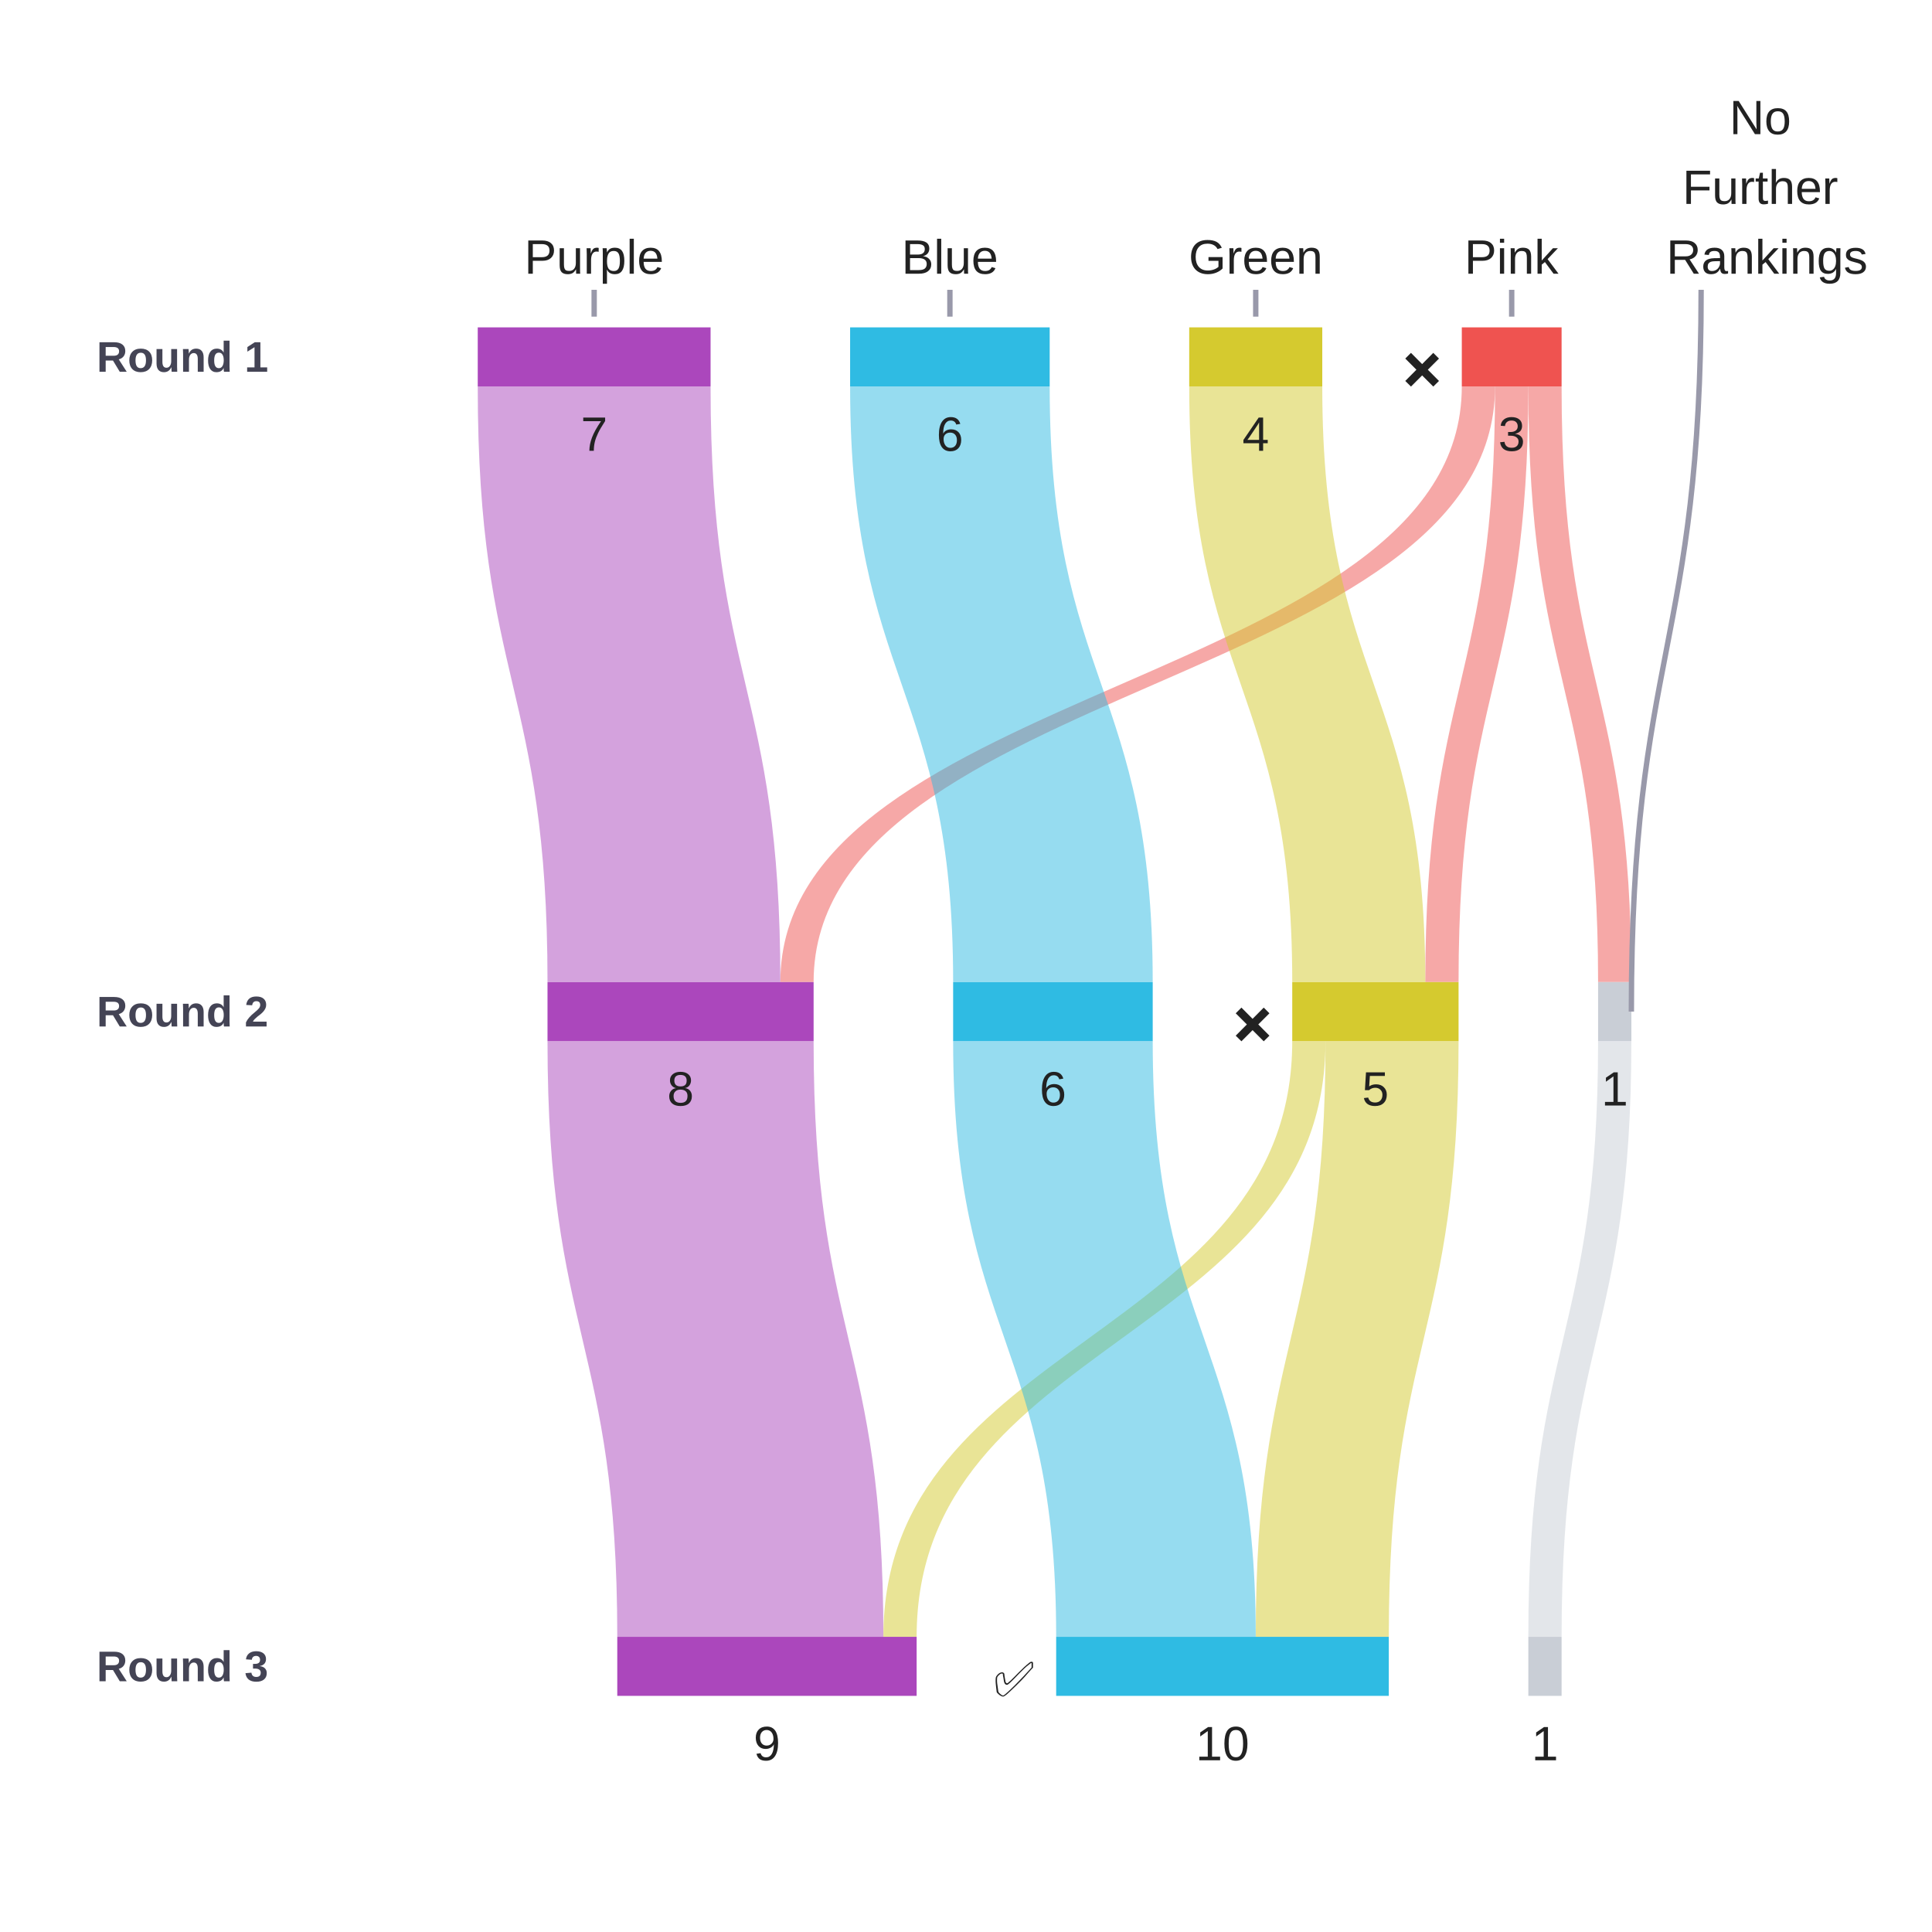
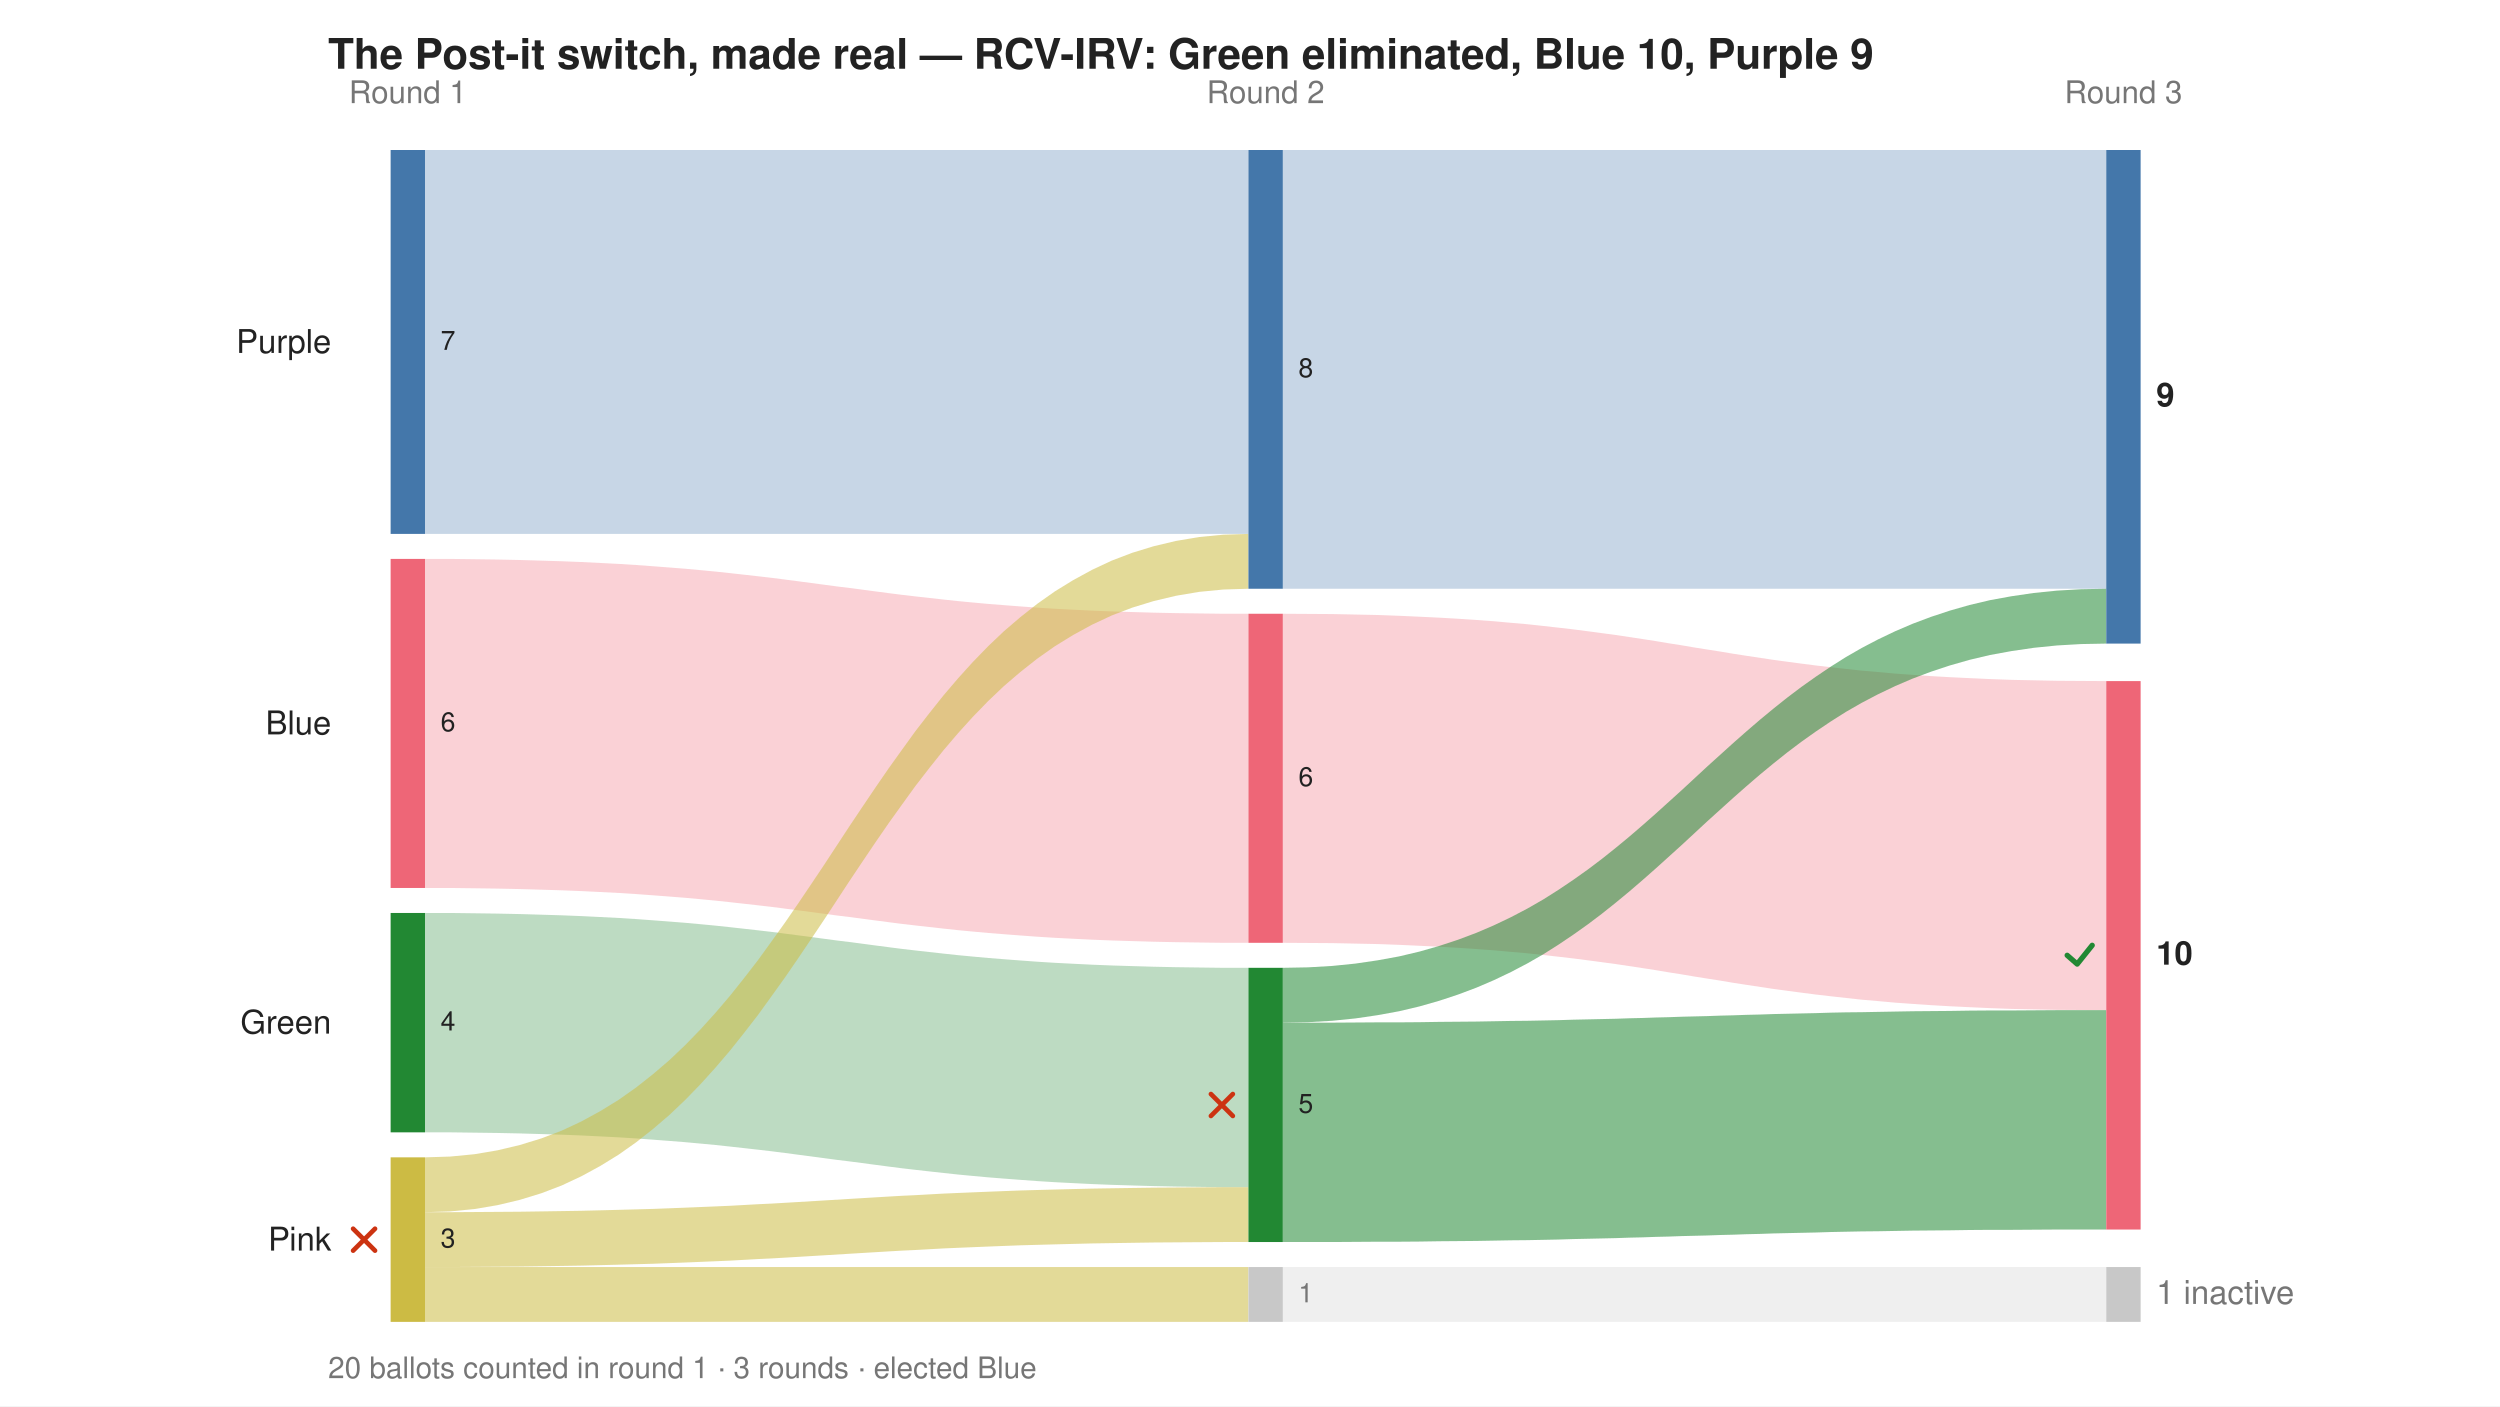
- <svg xmlns="http://www.w3.org/2000/svg" role="img" aria-label="Vote transfer Sankey diagram" width="360" height="360">
-   <style>
-   text { font-family: -apple-system, "Helvetica Neue", Arial, sans-serif; fill: #222; }
-   .value-label { font-size: 9px; }
-   .name-label  { font-size: 9px; }
-   .round-label { font-size: 8px; font-weight: 600; fill: #445; }
-   .marker      { font-size: 9px; }
-   .name-tick   { stroke: #99a; fill: none; stroke-width: 1; }
- </style>
-   <rect x="0" y="0" width="100%" height="100%" fill="#ffffff" />
-   <path class="ribbon" role="presentation" d="M278.584,72 C278.584,127.5 265.584,127.5 265.584,183 L271.782,183 C271.782,127.5 284.782,127.5 284.782,72 Z" fill="#ef5350" fill-opacity="0.5" />
-   <path class="ribbon" role="presentation" d="M272.386,72 C272.386,127.5 145.406,127.5 145.406,183 L151.604,183 C151.604,127.5 278.584,127.5 278.584,72 Z" fill="#ef5350" fill-opacity="0.5" />
-   <path class="ribbon" role="presentation" d="M284.782,72 C284.782,127.5 297.782,127.5 297.782,183 L303.98,183 C303.98,127.5 290.98,127.5 290.98,72 Z" fill="#ef5350" fill-opacity="0.5" />
-   <path class="ribbon" role="presentation" d="M89.02,72 C89.02,127.5 102.02,127.5 102.02,183 L145.406,183 C145.406,127.5 132.406,127.5 132.406,72 Z" fill="#ab47bc" fill-opacity="0.5" />
-   <path class="ribbon" role="presentation" d="M158.406,72 C158.406,127.5 177.604,127.5 177.604,183 L214.792,183 C214.792,127.5 195.594,127.5 195.594,72 Z" fill="#2fbbe3" fill-opacity="0.5" />
-   <path class="ribbon" role="presentation" d="M221.594,72 C221.594,127.5 240.792,127.5 240.792,183 L265.584,183 C265.584,127.5 246.386,127.5 246.386,72 Z" fill="#d5ca2f" fill-opacity="0.5" />
-   <path class="ribbon" role="presentation" d="M246.99,194 C246.99,249.5 233.99,249.5 233.99,305 L258.782,305 C258.782,249.5 271.782,249.5 271.782,194 Z" fill="#d5ca2f" fill-opacity="0.5" />
-   <path class="ribbon" role="presentation" d="M240.792,194 C240.792,249.5 164.604,249.5 164.604,305 L170.802,305 C170.802,249.5 246.99,249.5 246.99,194 Z" fill="#d5ca2f" fill-opacity="0.5" />
-   <path class="ribbon" role="presentation" d="M102.02,194 C102.02,249.5 115.02,249.5 115.02,305 L164.604,305 C164.604,249.5 151.604,249.5 151.604,194 Z" fill="#ab47bc" fill-opacity="0.5" />
-   <path class="ribbon" role="presentation" d="M177.604,194 C177.604,249.5 196.802,249.5 196.802,305 L233.99,305 C233.99,249.5 214.792,249.5 214.792,194 Z" fill="#2fbbe3" fill-opacity="0.5" />
-   <path class="ribbon" role="presentation" d="M297.782,194 C297.782,249.5 284.782,249.5 284.782,305 L290.98,305 C290.98,249.5 303.98,249.5 303.98,194 Z" fill="#c9ced6" fill-opacity="0.5" />
-   <rect class="node" role="presentation" x="89.02" y="61" width="43.386" height="11" fill="#ab47bc" />
-   <rect class="node" role="presentation" x="158.406" y="61" width="37.188" height="11" fill="#2fbbe3" />
-   <rect class="node" role="presentation" x="221.594" y="61" width="24.792" height="11" fill="#d5ca2f" />
-   <rect class="node" role="presentation" x="272.386" y="61" width="18.594" height="11" fill="#ef5350" />
-   <rect class="node" role="presentation" x="102.02" y="183" width="49.584" height="11" fill="#ab47bc" />
-   <rect class="node" role="presentation" x="177.604" y="183" width="37.188" height="11" fill="#2fbbe3" />
-   <rect class="node" role="presentation" x="240.792" y="183" width="30.99" height="11" fill="#d5ca2f" />
-   <rect class="node" role="presentation" x="297.782" y="183" width="6.198" height="11" fill="#c9ced6" />
-   <rect class="node" role="presentation" x="115.02" y="305" width="55.782" height="11" fill="#ab47bc" />
-   <rect class="node" role="presentation" x="196.802" y="305" width="61.98" height="11" fill="#2fbbe3" />
-   <rect class="node" role="presentation" x="284.782" y="305" width="6.198" height="11" fill="#c9ced6" />
-   <text class="value-label" text-anchor="middle" x="110.713" y="84">7</text>
-   <text class="value-label" text-anchor="middle" x="177" y="84">6</text>
-   <text class="value-label" text-anchor="middle" x="233.99" y="84">4</text>
-   <text class="value-label" text-anchor="middle" x="281.683" y="84">3</text>
-   <text class="marker" text-anchor="end" x="268.386" y="72">❌</text>
-   <text class="value-label" text-anchor="middle" x="126.812" y="206">8</text>
-   <text class="value-label" text-anchor="middle" x="196.198" y="206">6</text>
-   <text class="value-label" text-anchor="middle" x="256.287" y="206">5</text>
-   <text class="marker" text-anchor="end" x="236.792" y="194">❌</text>
-   <text class="value-label" text-anchor="middle" x="300.881" y="206">1</text>
-   <text class="value-label" text-anchor="middle" x="142.911" y="328">9</text>
-   <text class="value-label" text-anchor="middle" x="227.792" y="328">10</text>
-   <text class="marker" text-anchor="end" x="192.802" y="316">✅</text>
-   <text class="value-label" text-anchor="middle" x="287.881" y="328">1</text>
-   <text class="round-label" text-anchor="end" dominant-baseline="central" x="50" y="66.5">Round 1</text>
-   <text class="round-label" text-anchor="end" dominant-baseline="central" x="50" y="188.5">Round 2</text>
-   <text class="round-label" text-anchor="end" dominant-baseline="central" x="50" y="310.5">Round 3</text>
-   <path class="name-tick" d="M 110.713,54 L 110.713,59" />
-   <path class="name-tick" d="M 177,54 L 177,59" />
-   <path class="name-tick" d="M 233.99,54 L 233.99,59" />
-   <path class="name-tick" d="M 281.683,54 L 281.683,59" />
-   <path class="name-tick" d="M 316.98,54 C 316.98,121.25 303.98,121.25 303.98,188.5" />
-   <text class="name-label" text-anchor="middle">
-     <tspan x="110.713" y="51">Purple</tspan>
-   </text>
-   <text class="name-label" text-anchor="middle">
-     <tspan x="177" y="51">Blue</tspan>
-   </text>
-   <text class="name-label" text-anchor="middle">
-     <tspan x="233.99" y="51">Green</tspan>
-   </text>
-   <text class="name-label" text-anchor="middle">
-     <tspan x="281.632" y="51">Pink</tspan>
-   </text>
-   <text class="name-label" text-anchor="middle">
-     <tspan x="329.261" y="25">No</tspan>
-     <tspan x="329.261" y="38">Further</tspan>
-     <tspan x="329.261" y="51">Rankings</tspan>
-   </text>
+ <svg xmlns="http://www.w3.org/2000/svg" viewBox="0 0 1600 900" width="1600" height="900" font-family="Helvetica,Arial,sans-serif">
+   <rect x="0.0" y="0.0" width="1600.0" height="900.0" fill="#FFFFFF" />
+   <text x="210.0" y="44.0" font-size="27" text-anchor="start" fill="#222222" font-weight="bold">The Post-it switch, made real — RCV-IRV: Green eliminated, Blue 10, Purple 9</text>
+   <text x="261.0" y="66.0" font-size="20" text-anchor="middle" fill="#767676" font-weight="normal">Round 1</text>
+   <text x="810.0" y="66.0" font-size="20" text-anchor="middle" fill="#767676" font-weight="normal">Round 2</text>
+   <text x="1359.0" y="66.0" font-size="20" text-anchor="middle" fill="#767676" font-weight="normal">Round 3</text>
+   <polygon points="272.0,96.0 288.1,96.0 303.6,96.0 318.4,96.0 332.7,96.0 346.4,96.0 359.5,96.0 372.1,96.0 384.2,96.0 395.9,96.0 407.1,96.0 418.0,96.0 428.5,96.0 438.6,96.0 448.4,96.0 457.9,96.0 467.2,96.0 476.2,96.0 485.1,96.0 493.7,96.0 502.3,96.0 510.7,96.0 519.0,96.0 527.3,96.0 535.5,96.0 543.7,96.0 552.0,96.0 560.3,96.0 568.7,96.0 577.3,96.0 585.9,96.0 594.8,96.0 603.8,96.0 613.1,96.0 622.6,96.0 632.4,96.0 642.5,96.0 653.0,96.0 663.9,96.0 675.1,96.0 686.8,96.0 698.9,96.0 711.5,96.0 724.6,96.0 738.3,96.0 752.6,96.0 767.4,96.0 782.9,96.0 799.0,96.0 799.0,341.7 782.9,341.7 767.4,341.7 752.6,341.7 738.3,341.7 724.6,341.7 711.5,341.7 698.9,341.7 686.8,341.7 675.1,341.7 663.9,341.7 653.0,341.7 642.5,341.7 632.4,341.7 622.6,341.7 613.1,341.7 603.8,341.7 594.8,341.7 585.9,341.7 577.3,341.7 568.7,341.7 560.3,341.7 552.0,341.7 543.7,341.7 535.5,341.7 527.3,341.7 519.0,341.7 510.7,341.7 502.3,341.7 493.7,341.7 485.1,341.7 476.2,341.7 467.2,341.7 457.9,341.7 448.4,341.7 438.6,341.7 428.5,341.7 418.0,341.7 407.1,341.7 395.9,341.7 384.2,341.7 372.1,341.7 359.5,341.7 346.4,341.7 332.7,341.7 318.4,341.7 303.6,341.7 288.1,341.7 272.0,341.7" fill="#4477AA" fill-opacity="0.3" />
+   <polygon points="272.0,357.7 288.1,357.7 303.6,357.9 318.4,358.1 332.7,358.4 346.4,358.8 359.5,359.2 372.1,359.7 384.2,360.3 395.9,360.9 407.1,361.6 418.0,362.4 428.5,363.2 438.6,364.0 448.4,364.9 457.9,365.8 467.2,366.8 476.2,367.8 485.1,368.8 493.7,369.8 502.3,370.9 510.7,372.0 519.0,373.1 527.3,374.2 535.5,375.3 543.7,376.3 552.0,377.4 560.3,378.5 568.7,379.6 577.3,380.7 585.9,381.7 594.8,382.7 603.8,383.7 613.1,384.7 622.6,385.6 632.4,386.5 642.5,387.3 653.0,388.1 663.9,388.9 675.1,389.6 686.8,390.2 698.9,390.8 711.5,391.3 724.6,391.7 738.3,392.1 752.6,392.4 767.4,392.6 782.9,392.8 799.0,392.8 799.0,603.4 782.9,603.4 767.4,603.2 752.6,603.0 738.3,602.7 724.6,602.3 711.5,601.9 698.9,601.4 686.8,600.8 675.1,600.2 663.9,599.5 653.0,598.7 642.5,597.9 632.4,597.1 622.6,596.2 613.1,595.3 603.8,594.3 594.8,593.3 585.9,592.3 577.3,591.3 568.7,590.2 560.3,589.1 552.0,588.0 543.7,586.9 535.5,585.9 527.3,584.8 519.0,583.7 510.7,582.6 502.3,581.5 493.7,580.4 485.1,579.4 476.2,578.4 467.2,577.4 457.9,576.4 448.4,575.5 438.6,574.6 428.5,573.8 418.0,573.0 407.1,572.2 395.9,571.5 384.2,570.9 372.1,570.3 359.5,569.8 346.4,569.4 332.7,569.0 318.4,568.7 303.6,568.5 288.1,568.3 272.0,568.3" fill="#EE6677" fill-opacity="0.3" />
+   <polygon points="272.0,584.3 288.1,584.3 303.6,584.5 318.4,584.7 332.7,585.0 346.4,585.4 359.5,585.8 372.1,586.3 384.2,586.9 395.9,587.5 407.1,588.2 418.0,589.0 428.5,589.8 438.6,590.6 448.4,591.5 457.9,592.4 467.2,593.4 476.2,594.4 485.1,595.4 493.7,596.4 502.3,597.5 510.7,598.6 519.0,599.7 527.3,600.8 535.5,601.9 543.7,602.9 552.0,604.0 560.3,605.1 568.7,606.2 577.3,607.3 585.9,608.3 594.8,609.3 603.8,610.3 613.1,611.3 622.6,612.2 632.4,613.1 642.5,613.9 653.0,614.7 663.9,615.5 675.1,616.2 686.8,616.8 698.9,617.4 711.5,617.9 724.6,618.3 738.3,618.7 752.6,619.0 767.4,619.2 782.9,619.4 799.0,619.4 799.0,759.8 782.9,759.8 767.4,759.6 752.6,759.4 738.3,759.1 724.6,758.7 711.5,758.3 698.9,757.8 686.8,757.2 675.1,756.6 663.9,755.9 653.0,755.1 642.5,754.3 632.4,753.5 622.6,752.6 613.1,751.7 603.8,750.7 594.8,749.7 585.9,748.7 577.3,747.7 568.7,746.6 560.3,745.5 552.0,744.4 543.7,743.3 535.5,742.3 527.3,741.2 519.0,740.1 510.7,739.0 502.3,737.9 493.7,736.8 485.1,735.8 476.2,734.8 467.2,733.8 457.9,732.8 448.4,731.9 438.6,731.0 428.5,730.2 418.0,729.4 407.1,728.6 395.9,727.9 384.2,727.3 372.1,726.7 359.5,726.2 346.4,725.8 332.7,725.4 318.4,725.1 303.6,724.9 288.1,724.7 272.0,724.7" fill="#228833" fill-opacity="0.3" />
+   <polygon points="272.0,740.7 288.1,740.2 303.6,738.7 318.4,736.2 332.7,732.8 346.4,728.6 359.5,723.6 372.1,717.7 384.2,711.1 395.9,703.9 407.1,696.0 418.0,687.4 428.5,678.4 438.6,668.8 448.4,658.7 457.9,648.2 467.2,637.3 476.2,626.0 485.1,614.5 493.7,602.6 502.3,590.6 510.7,578.4 519.0,566.1 527.3,553.7 535.5,541.2 543.7,528.7 552.0,516.3 560.3,504.0 568.7,491.8 577.3,479.8 585.9,467.9 594.8,456.4 603.8,445.1 613.1,434.2 622.6,423.7 632.4,413.6 642.5,404.0 653.0,395.0 663.9,386.4 675.1,378.5 686.8,371.3 698.9,364.7 711.5,358.8 724.6,353.8 738.3,349.6 752.6,346.2 767.4,343.7 782.9,342.2 799.0,341.7 799.0,376.8 782.9,377.3 767.4,378.8 752.6,381.3 738.3,384.7 724.6,388.9 711.5,393.9 698.9,399.8 686.8,406.4 675.1,413.6 663.9,421.5 653.0,430.1 642.5,439.1 632.4,448.7 622.6,458.8 613.1,469.3 603.8,480.2 594.8,491.5 585.9,503.0 577.3,514.9 568.7,526.9 560.3,539.1 552.0,551.4 543.7,563.8 535.5,576.3 527.3,588.8 519.0,601.2 510.7,613.5 502.3,625.7 493.7,637.7 485.1,649.6 476.2,661.1 467.2,672.4 457.9,683.3 448.4,693.8 438.6,703.9 428.5,713.5 418.0,722.5 407.1,731.1 395.9,739.0 384.2,746.2 372.1,752.8 359.5,758.7 346.4,763.7 332.7,767.9 318.4,771.3 303.6,773.8 288.1,775.3 272.0,775.8" fill="#CCBB44" fill-opacity="0.55" />
+   <polygon points="272.0,775.8 288.1,775.8 303.6,775.7 318.4,775.6 332.7,775.5 346.4,775.3 359.5,775.1 372.1,774.9 384.2,774.6 395.9,774.3 407.1,774.0 418.0,773.7 428.5,773.3 438.6,772.9 448.4,772.5 457.9,772.1 467.2,771.7 476.2,771.2 485.1,770.7 493.7,770.3 502.3,769.8 510.7,769.3 519.0,768.8 527.3,768.3 535.5,767.8 543.7,767.3 552.0,766.8 560.3,766.3 568.7,765.8 577.3,765.3 585.9,764.9 594.8,764.4 603.8,763.9 613.1,763.5 622.6,763.1 632.4,762.7 642.5,762.3 653.0,761.9 663.9,761.6 675.1,761.3 686.8,761.0 698.9,760.7 711.5,760.5 724.6,760.3 738.3,760.1 752.6,760.0 767.4,759.9 782.9,759.8 799.0,759.8 799.0,794.9 782.9,794.9 767.4,795.0 752.6,795.1 738.3,795.2 724.6,795.4 711.5,795.6 698.9,795.8 686.8,796.1 675.1,796.4 663.9,796.7 653.0,797.0 642.5,797.4 632.4,797.8 622.6,798.2 613.1,798.6 603.8,799.0 594.8,799.5 585.9,800.0 577.3,800.4 568.7,800.9 560.3,801.4 552.0,801.9 543.7,802.4 535.5,802.9 527.3,803.4 519.0,803.9 510.7,804.4 502.3,804.9 493.7,805.4 485.1,805.8 476.2,806.3 467.2,806.8 457.9,807.2 448.4,807.6 438.6,808.0 428.5,808.4 418.0,808.8 407.1,809.1 395.9,809.4 384.2,809.7 372.1,810.0 359.5,810.2 346.4,810.4 332.7,810.6 318.4,810.7 303.6,810.8 288.1,810.9 272.0,810.9" fill="#CCBB44" fill-opacity="0.55" />
+   <polygon points="272.0,810.9 288.1,810.9 303.6,810.9 318.4,810.9 332.7,810.9 346.4,810.9 359.5,810.9 372.1,810.9 384.2,810.9 395.9,810.9 407.1,810.9 418.0,810.9 428.5,810.9 438.6,810.9 448.4,810.9 457.9,810.9 467.2,810.9 476.2,810.9 485.1,810.9 493.7,810.9 502.3,810.9 510.7,810.9 519.0,810.9 527.3,810.9 535.5,810.9 543.7,810.9 552.0,810.9 560.3,810.9 568.7,810.9 577.3,810.9 585.9,810.9 594.8,810.9 603.8,810.9 613.1,810.9 622.6,810.9 632.4,810.9 642.5,810.9 653.0,810.9 663.9,810.9 675.1,810.9 686.8,810.9 698.9,810.9 711.5,810.9 724.6,810.9 738.3,810.9 752.6,810.9 767.4,810.9 782.9,810.9 799.0,810.9 799.0,846.0 782.9,846.0 767.4,846.0 752.6,846.0 738.3,846.0 724.6,846.0 711.5,846.0 698.9,846.0 686.8,846.0 675.1,846.0 663.9,846.0 653.0,846.0 642.5,846.0 632.4,846.0 622.6,846.0 613.1,846.0 603.8,846.0 594.8,846.0 585.9,846.0 577.3,846.0 568.7,846.0 560.3,846.0 552.0,846.0 543.7,846.0 535.5,846.0 527.3,846.0 519.0,846.0 510.7,846.0 502.3,846.0 493.7,846.0 485.1,846.0 476.2,846.0 467.2,846.0 457.9,846.0 448.4,846.0 438.6,846.0 428.5,846.0 418.0,846.0 407.1,846.0 395.9,846.0 384.2,846.0 372.1,846.0 359.5,846.0 346.4,846.0 332.7,846.0 318.4,846.0 303.6,846.0 288.1,846.0 272.0,846.0" fill="#CCBB44" fill-opacity="0.55" />
+   <polygon points="821.0,96.0 837.1,96.0 852.6,96.0 867.4,96.0 881.7,96.0 895.4,96.0 908.5,96.0 921.1,96.0 933.2,96.0 944.9,96.0 956.1,96.0 967.0,96.0 977.5,96.0 987.6,96.0 997.4,96.0 1006.9,96.0 1016.2,96.0 1025.2,96.0 1034.1,96.0 1042.7,96.0 1051.3,96.0 1059.7,96.0 1068.0,96.0 1076.3,96.0 1084.5,96.0 1092.7,96.0 1101.0,96.0 1109.3,96.0 1117.7,96.0 1126.3,96.0 1134.9,96.0 1143.8,96.0 1152.8,96.0 1162.1,96.0 1171.6,96.0 1181.4,96.0 1191.5,96.0 1202.0,96.0 1212.9,96.0 1224.1,96.0 1235.8,96.0 1247.9,96.0 1260.5,96.0 1273.6,96.0 1287.3,96.0 1301.6,96.0 1316.4,96.0 1331.9,96.0 1348.0,96.0 1348.0,376.8 1331.9,376.8 1316.4,376.8 1301.6,376.8 1287.3,376.8 1273.6,376.8 1260.5,376.8 1247.9,376.8 1235.8,376.8 1224.1,376.8 1212.9,376.8 1202.0,376.8 1191.5,376.8 1181.4,376.8 1171.6,376.8 1162.1,376.8 1152.8,376.8 1143.8,376.8 1134.9,376.8 1126.3,376.8 1117.7,376.8 1109.3,376.8 1101.0,376.8 1092.7,376.8 1084.5,376.8 1076.3,376.8 1068.0,376.8 1059.7,376.8 1051.3,376.8 1042.7,376.8 1034.1,376.8 1025.2,376.8 1016.2,376.8 1006.9,376.8 997.4,376.8 987.6,376.8 977.5,376.8 967.0,376.8 956.1,376.8 944.9,376.8 933.2,376.8 921.1,376.8 908.5,376.8 895.4,376.8 881.7,376.8 867.4,376.8 852.6,376.8 837.1,376.8 821.0,376.8" fill="#4477AA" fill-opacity="0.3" />
+   <polygon points="821.0,392.8 837.1,392.9 852.6,393.0 867.4,393.3 881.7,393.6 895.4,394.1 908.5,394.7 921.1,395.3 933.2,396.0 944.9,396.8 956.1,397.6 967.0,398.6 977.5,399.5 987.6,400.6 997.4,401.7 1006.9,402.8 1016.2,404.0 1025.2,405.2 1034.1,406.4 1042.7,407.7 1051.3,409.0 1059.7,410.3 1068.0,411.7 1076.3,413.0 1084.5,414.4 1092.7,415.7 1101.0,417.0 1109.3,418.4 1117.7,419.7 1126.3,421.0 1134.9,422.3 1143.8,423.5 1152.8,424.7 1162.1,425.9 1171.6,427.0 1181.4,428.1 1191.5,429.2 1202.0,430.1 1212.9,431.1 1224.1,431.9 1235.8,432.7 1247.9,433.4 1260.5,434.0 1273.6,434.6 1287.3,435.1 1301.6,435.4 1316.4,435.7 1331.9,435.8 1348.0,435.9 1348.0,646.5 1331.9,646.4 1316.4,646.3 1301.6,646.0 1287.3,645.7 1273.6,645.2 1260.5,644.6 1247.9,644.0 1235.8,643.3 1224.1,642.5 1212.9,641.7 1202.0,640.7 1191.5,639.8 1181.4,638.7 1171.6,637.6 1162.1,636.5 1152.8,635.3 1143.8,634.1 1134.9,632.9 1126.3,631.6 1117.7,630.3 1109.3,629.0 1101.0,627.6 1092.7,626.3 1084.5,625.0 1076.3,623.6 1068.0,622.3 1059.7,620.9 1051.3,619.6 1042.7,618.3 1034.1,617.0 1025.2,615.8 1016.2,614.6 1006.9,613.4 997.4,612.3 987.6,611.2 977.5,610.1 967.0,609.2 956.1,608.2 944.9,607.4 933.2,606.6 921.1,605.9 908.5,605.3 895.4,604.7 881.7,604.2 867.4,603.9 852.6,603.6 837.1,603.5 821.0,603.4" fill="#EE6677" fill-opacity="0.3" />
+   <polygon points="821.0,619.4 837.1,619.1 852.6,618.2 867.4,616.7 881.7,614.6 895.4,612.1 908.5,609.0 921.1,605.4 933.2,601.4 944.9,597.0 956.1,592.2 967.0,587.0 977.5,581.5 987.6,575.7 997.4,569.5 1006.9,563.1 1016.2,556.5 1025.2,549.7 1034.1,542.6 1042.7,535.5 1051.3,528.1 1059.7,520.7 1068.0,513.2 1076.3,505.7 1084.5,498.1 1092.7,490.5 1101.0,483.0 1109.3,475.5 1117.7,468.1 1126.3,460.7 1134.9,453.6 1143.8,446.5 1152.8,439.7 1162.1,433.1 1171.6,426.7 1181.4,420.5 1191.5,414.7 1202.0,409.2 1212.9,404.0 1224.1,399.2 1235.8,394.8 1247.9,390.8 1260.5,387.2 1273.6,384.1 1287.3,381.6 1301.6,379.5 1316.4,378.0 1331.9,377.1 1348.0,376.8 1348.0,411.9 1331.9,412.2 1316.4,413.1 1301.6,414.6 1287.3,416.7 1273.6,419.2 1260.5,422.3 1247.9,425.9 1235.8,429.9 1224.1,434.3 1212.9,439.1 1202.0,444.3 1191.5,449.8 1181.4,455.6 1171.6,461.8 1162.1,468.2 1152.8,474.8 1143.8,481.6 1134.9,488.7 1126.3,495.8 1117.7,503.2 1109.3,510.6 1101.0,518.1 1092.7,525.6 1084.5,533.2 1076.3,540.8 1068.0,548.3 1059.7,555.8 1051.3,563.2 1042.7,570.6 1034.1,577.7 1025.2,584.8 1016.2,591.6 1006.9,598.2 997.4,604.6 987.6,610.8 977.5,616.6 967.0,622.1 956.1,627.3 944.9,632.1 933.2,636.5 921.1,640.5 908.5,644.1 895.4,647.2 881.7,649.7 867.4,651.8 852.6,653.3 837.1,654.2 821.0,654.5" fill="#228833" fill-opacity="0.55" />
+   <polygon points="821.0,654.5 837.1,654.5 852.6,654.5 867.4,654.4 881.7,654.3 895.4,654.3 908.5,654.2 921.1,654.0 933.2,653.9 944.9,653.8 956.1,653.6 967.0,653.4 977.5,653.3 987.6,653.1 997.4,652.9 1006.9,652.6 1016.2,652.4 1025.2,652.2 1034.1,652.0 1042.7,651.7 1051.3,651.5 1059.7,651.2 1068.0,651.0 1076.3,650.7 1084.5,650.5 1092.7,650.3 1101.0,650.0 1109.3,649.8 1117.7,649.5 1126.3,649.3 1134.9,649.0 1143.8,648.8 1152.8,648.6 1162.1,648.4 1171.6,648.1 1181.4,647.9 1191.5,647.8 1202.0,647.6 1212.9,647.4 1224.1,647.2 1235.8,647.1 1247.9,647.0 1260.5,646.8 1273.6,646.7 1287.3,646.7 1301.6,646.6 1316.4,646.5 1331.9,646.5 1348.0,646.5 1348.0,786.9 1331.9,786.9 1316.4,786.9 1301.6,787.0 1287.3,787.1 1273.6,787.1 1260.5,787.2 1247.9,787.4 1235.8,787.5 1224.1,787.6 1212.9,787.8 1202.0,788.0 1191.5,788.1 1181.4,788.3 1171.6,788.5 1162.1,788.8 1152.8,789.0 1143.8,789.2 1134.9,789.4 1126.3,789.7 1117.7,789.9 1109.3,790.2 1101.0,790.4 1092.7,790.7 1084.5,790.9 1076.3,791.1 1068.0,791.4 1059.7,791.6 1051.3,791.9 1042.7,792.1 1034.1,792.4 1025.2,792.6 1016.2,792.8 1006.9,793.0 997.4,793.3 987.6,793.5 977.5,793.7 967.0,793.8 956.1,794.0 944.9,794.2 933.2,794.3 921.1,794.4 908.5,794.6 895.4,794.7 881.7,794.7 867.4,794.8 852.6,794.9 837.1,794.9 821.0,794.9" fill="#228833" fill-opacity="0.55" />
+   <polygon points="821.0,810.9 837.1,810.9 852.6,810.9 867.4,810.9 881.7,810.9 895.4,810.9 908.5,810.9 921.1,810.9 933.2,810.9 944.9,810.9 956.1,810.9 967.0,810.9 977.5,810.9 987.6,810.9 997.4,810.9 1006.9,810.9 1016.2,810.9 1025.2,810.9 1034.1,810.9 1042.7,810.9 1051.3,810.9 1059.7,810.9 1068.0,810.9 1076.3,810.9 1084.5,810.9 1092.7,810.9 1101.0,810.9 1109.3,810.9 1117.7,810.9 1126.3,810.9 1134.9,810.9 1143.8,810.9 1152.8,810.9 1162.1,810.9 1171.6,810.9 1181.4,810.9 1191.5,810.9 1202.0,810.9 1212.9,810.9 1224.1,810.9 1235.8,810.9 1247.9,810.9 1260.5,810.9 1273.6,810.9 1287.3,810.9 1301.6,810.9 1316.4,810.9 1331.9,810.9 1348.0,810.9 1348.0,846.0 1331.9,846.0 1316.4,846.0 1301.6,846.0 1287.3,846.0 1273.6,846.0 1260.5,846.0 1247.9,846.0 1235.8,846.0 1224.1,846.0 1212.9,846.0 1202.0,846.0 1191.5,846.0 1181.4,846.0 1171.6,846.0 1162.1,846.0 1152.8,846.0 1143.8,846.0 1134.9,846.0 1126.3,846.0 1117.7,846.0 1109.3,846.0 1101.0,846.0 1092.7,846.0 1084.5,846.0 1076.3,846.0 1068.0,846.0 1059.7,846.0 1051.3,846.0 1042.7,846.0 1034.1,846.0 1025.2,846.0 1016.2,846.0 1006.9,846.0 997.4,846.0 987.6,846.0 977.5,846.0 967.0,846.0 956.1,846.0 944.9,846.0 933.2,846.0 921.1,846.0 908.5,846.0 895.4,846.0 881.7,846.0 867.4,846.0 852.6,846.0 837.1,846.0 821.0,846.0" fill="#C8C8C8" fill-opacity="0.3" />
+   <rect x="250.0" y="96.0" width="22.0" height="245.7" fill="#4477AA" />
+   <text x="212.0" y="225.9" font-size="21" text-anchor="end" fill="#222222" font-weight="normal">Purple</text>
+   <text x="282.0" y="223.9" font-size="17" text-anchor="start" fill="#222222" font-weight="normal">7</text>
+   <rect x="250.0" y="357.7" width="22.0" height="210.6" fill="#EE6677" />
+   <text x="212.0" y="470.0" font-size="21" text-anchor="end" fill="#222222" font-weight="normal">Blue</text>
+   <text x="282.0" y="468.0" font-size="17" text-anchor="start" fill="#222222" font-weight="normal">6</text>
+   <rect x="250.0" y="584.3" width="22.0" height="140.4" fill="#228833" />
+   <text x="212.0" y="661.5" font-size="21" text-anchor="end" fill="#222222" font-weight="normal">Green</text>
+   <text x="282.0" y="659.5" font-size="17" text-anchor="start" fill="#222222" font-weight="normal">4</text>
+   <rect x="250.0" y="740.7" width="22.0" height="105.3" fill="#CCBB44" />
+   <text x="212.0" y="800.4" font-size="21" text-anchor="end" fill="#222222" font-weight="normal">Pink</text>
+   <text x="282.0" y="798.4" font-size="17" text-anchor="start" fill="#222222" font-weight="normal">3</text>
+   <polyline points="226.0,786.4 240.0,800.4" fill="none" stroke="#CC3311" stroke-width="3.0" stroke-linecap="round" stroke-linejoin="round" />
+   <polyline points="240.0,786.4 226.0,800.4" fill="none" stroke="#CC3311" stroke-width="3.0" stroke-linecap="round" stroke-linejoin="round" />
+   <rect x="799.0" y="96.0" width="22.0" height="280.8" fill="#4477AA" />
+   <text x="831.0" y="241.4" font-size="17" text-anchor="start" fill="#222222" font-weight="normal">8</text>
+   <rect x="799.0" y="392.8" width="22.0" height="210.6" fill="#EE6677" />
+   <text x="831.0" y="503.1" font-size="17" text-anchor="start" fill="#222222" font-weight="normal">6</text>
+   <rect x="799.0" y="619.4" width="22.0" height="175.5" fill="#228833" />
+   <text x="831.0" y="712.2" font-size="17" text-anchor="start" fill="#222222" font-weight="normal">5</text>
+   <polyline points="775.0,700.2 789.0,714.2" fill="none" stroke="#CC3311" stroke-width="3.0" stroke-linecap="round" stroke-linejoin="round" />
+   <polyline points="789.0,700.2 775.0,714.2" fill="none" stroke="#CC3311" stroke-width="3.0" stroke-linecap="round" stroke-linejoin="round" />
+   <rect x="799.0" y="810.9" width="22.0" height="35.1" fill="#C8C8C8" />
+   <text x="831.0" y="833.5" font-size="17" text-anchor="start" fill="#767676" font-weight="normal">1</text>
+   <rect x="1348.0" y="96.0" width="22.0" height="315.9" fill="#4477AA" />
+   <text x="1380.0" y="260.0" font-size="21" text-anchor="start" fill="#222222" font-weight="bold">9</text>
+   <rect x="1348.0" y="435.9" width="22.0" height="351.0" fill="#EE6677" />
+   <text x="1380.0" y="617.4" font-size="21" text-anchor="start" fill="#222222" font-weight="bold">10</text>
+   <polyline points="1323.0,611.4 1329.4,617.0 1339.0,605.0" fill="none" stroke="#228833" stroke-width="3.4" stroke-linecap="round" stroke-linejoin="round" />
+   <rect x="1348.0" y="810.9" width="22.0" height="35.1" fill="#C8C8C8" />
+   <text x="1380.0" y="834.5" font-size="21" text-anchor="start" fill="#767676" font-weight="normal">1 inactive</text>
+   <text x="210.0" y="882.0" font-size="19" text-anchor="start" fill="#767676" font-weight="normal">20 ballots counted in round 1 · 3 rounds · elected Blue</text>
</svg>
